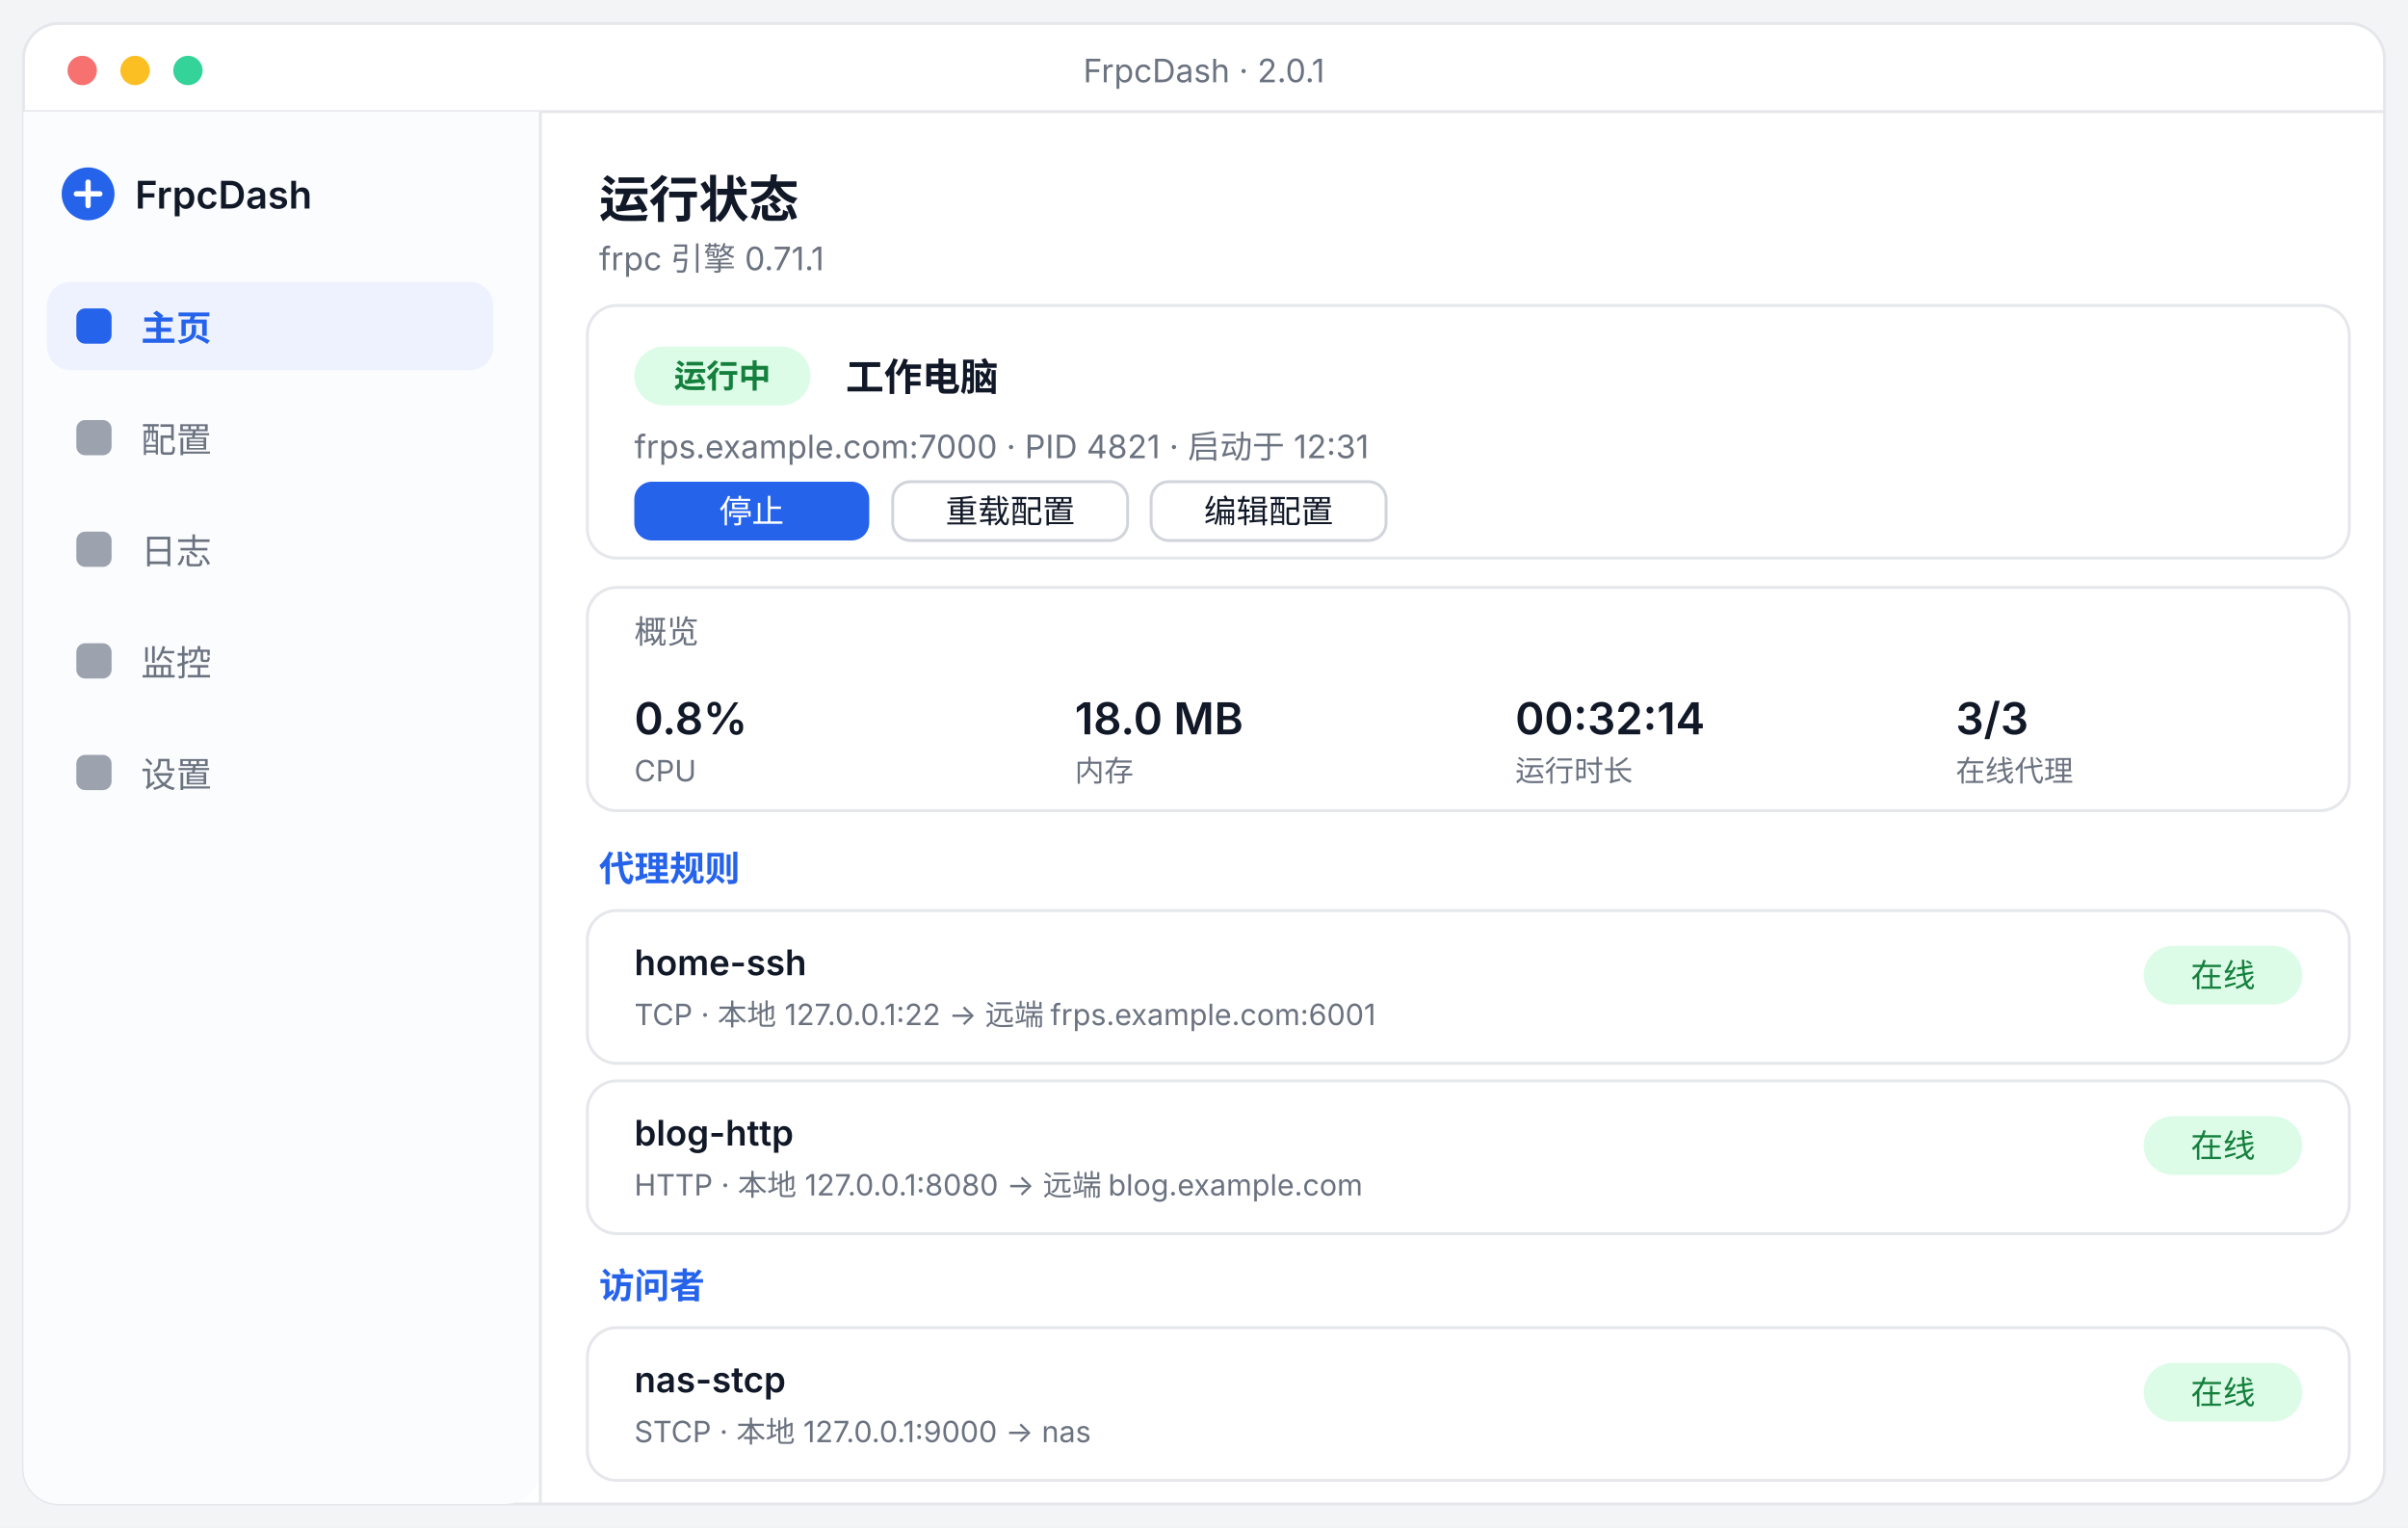
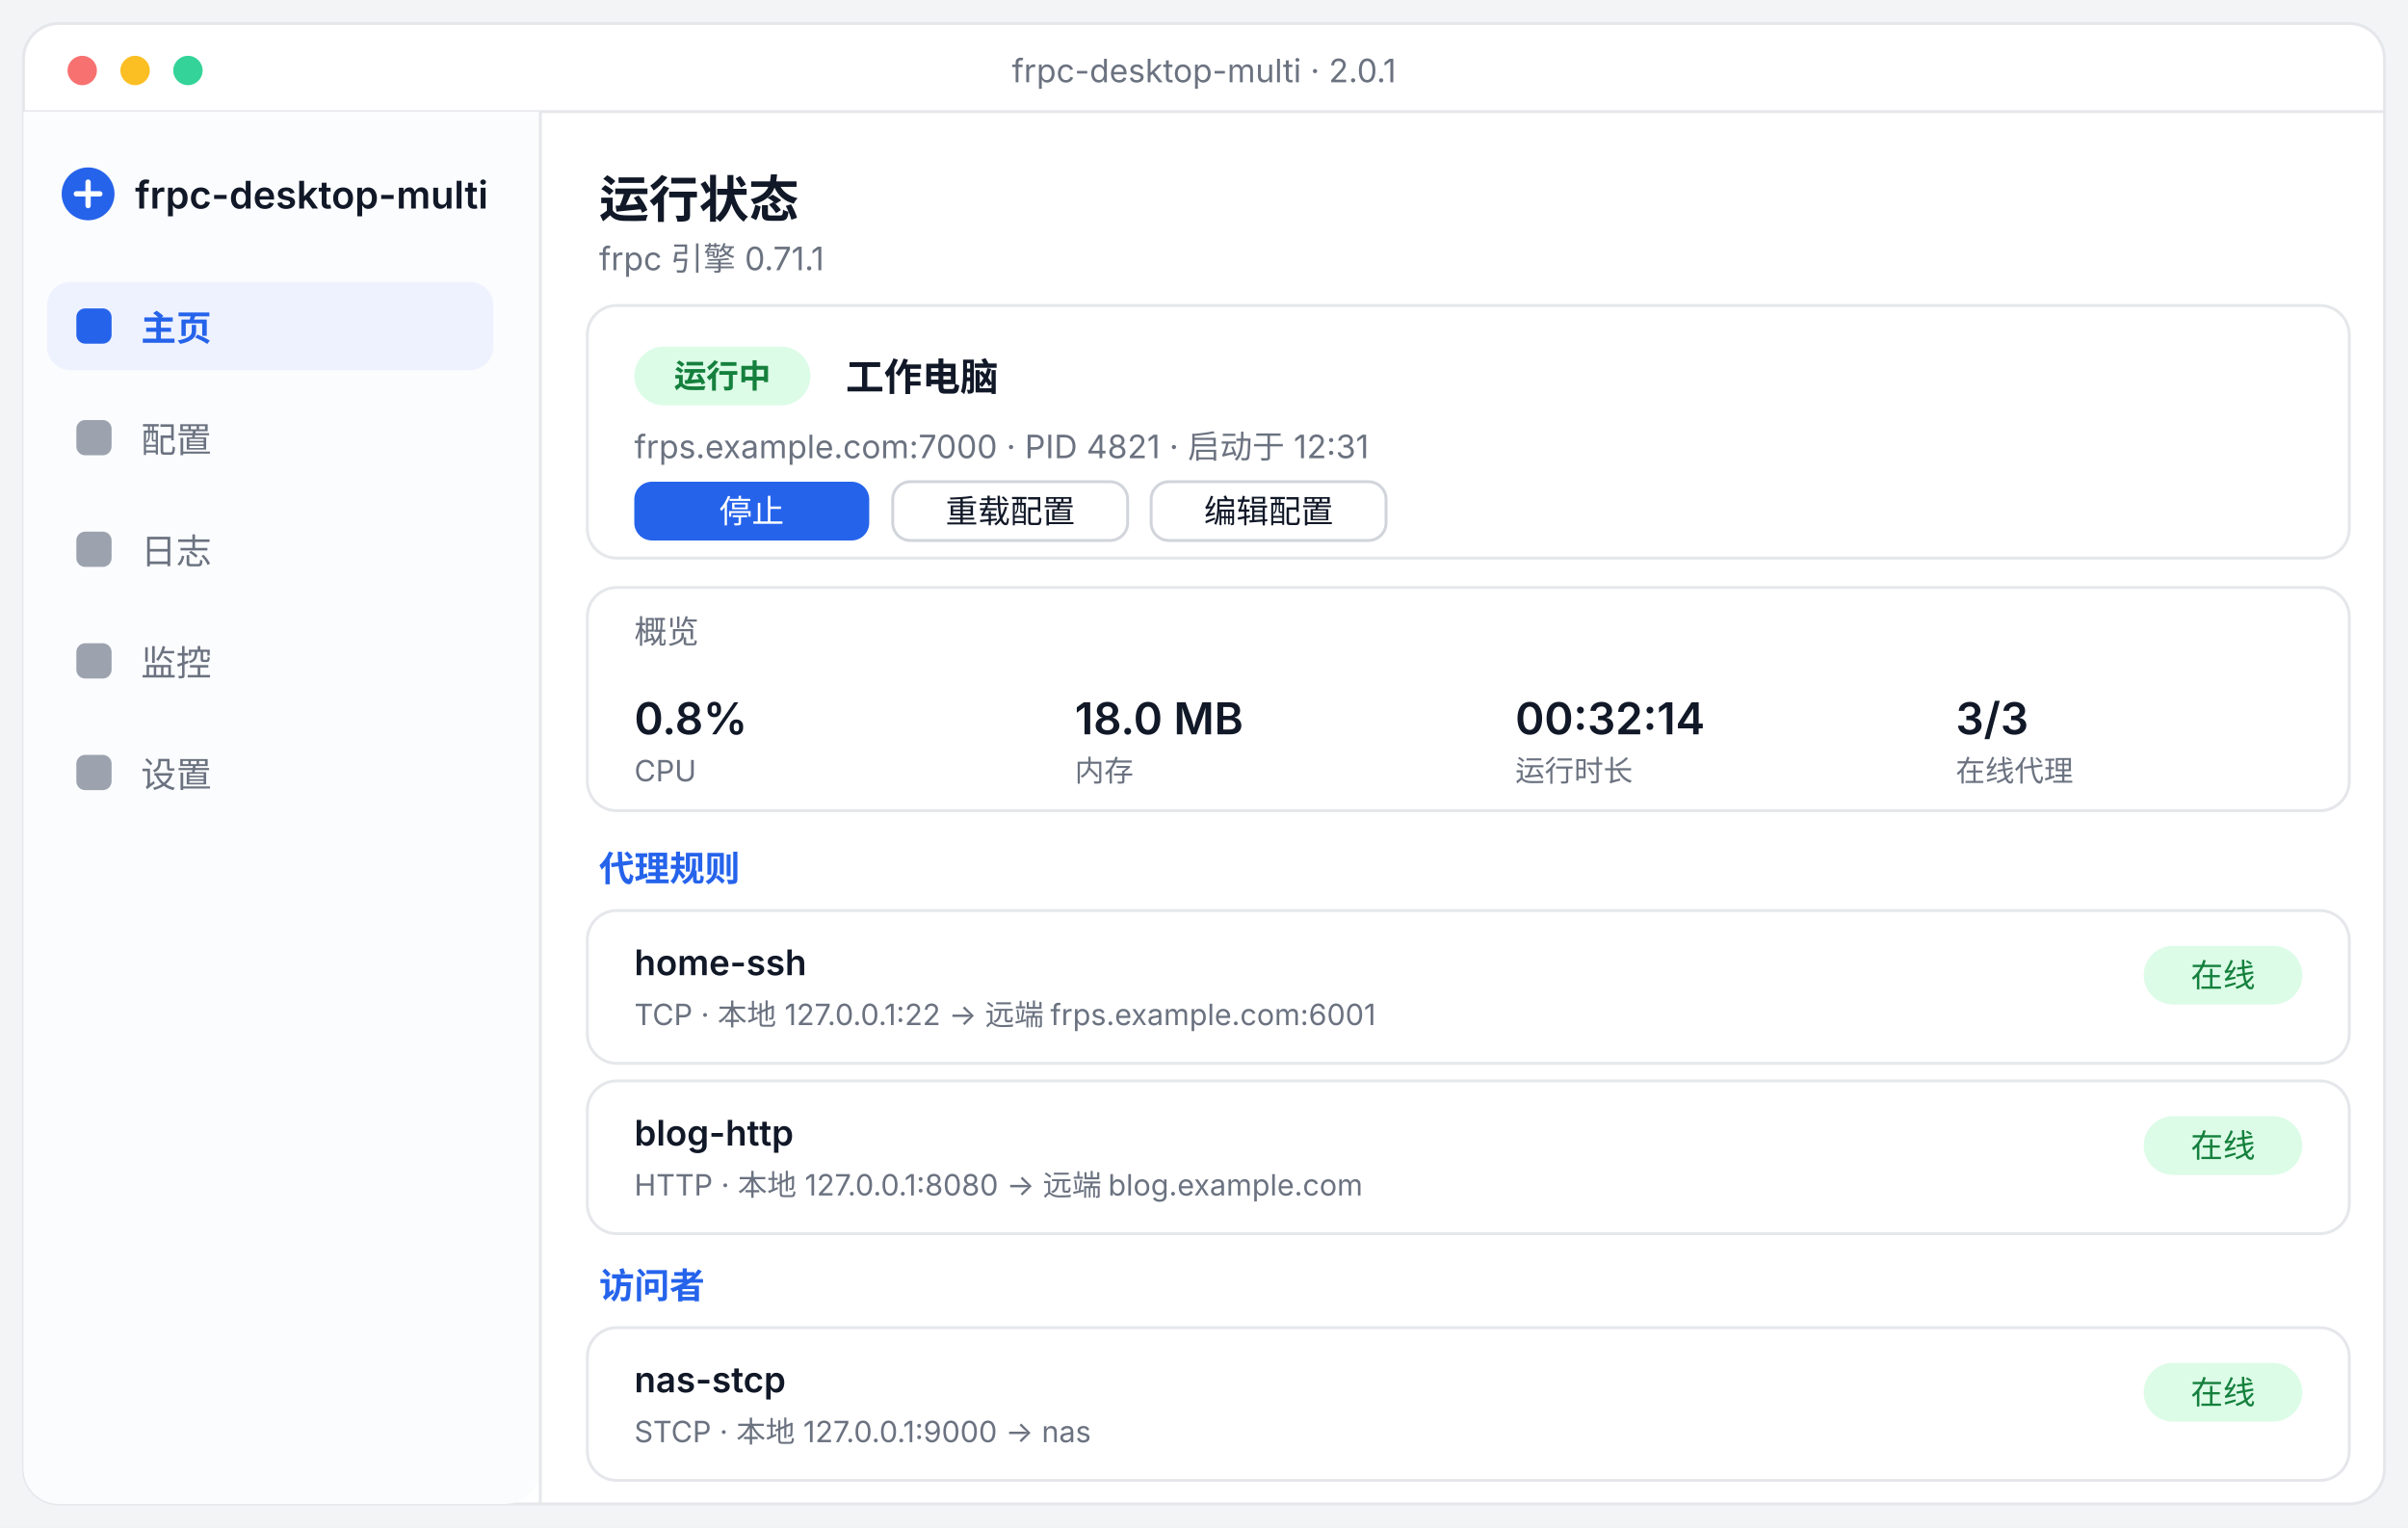
- <svg xmlns="http://www.w3.org/2000/svg" font-family="-apple-system, Segoe UI, PingFang SC, Microsoft YaHei, sans-serif" viewBox="0 0 820 520" width="820" height="520" role="img" aria-label="FrpcDash 桌面端主页">
+ <svg xmlns="http://www.w3.org/2000/svg" font-family="-apple-system, Segoe UI, PingFang SC, Microsoft YaHei, sans-serif" viewBox="0 0 820 520" width="820" height="520" role="img" aria-label="frpc-desktop-multi 桌面端主页">
  <defs>
  </defs>
  <rect width="820" height="520" fill="#f3f4f6" />
  <rect x="8" y="8" width="804" height="504" rx="12" fill="#ffffff" stroke="#e5e7eb" />
  <circle cx="28" cy="24" r="5" fill="#f87171" />
  <circle cx="46" cy="24" r="5" fill="#fbbf24" />
  <circle cx="64" cy="24" r="5" fill="#34d399" />
-   <text fill="#6b7280" x="410" y="28" font-size="11" text-anchor="middle">FrpcDash · 2.0.1</text>
+   <text fill="#6b7280" x="410" y="28" font-size="11" text-anchor="middle">frpc-desktop-multi · 2.0.1</text>
  <line x1="8" y1="38" x2="812" y2="38" stroke="#e5e7eb" />
  <path d="M8 38h176v462a12 12 0 0 1-12 12H20a12 12 0 0 1-12-12V38z" fill="#fbfcfd" />
  <line x1="184" y1="38" x2="184" y2="512" stroke="#e5e7eb" />
  <circle cx="30" cy="66" r="9" fill="#2563eb" />
  <path d="M26 66h8M30 62v8" stroke="#ffffff" stroke-width="1.8" stroke-linecap="round" />
-   <text fill="#111827" x="46" y="71" font-size="13" font-weight="600">FrpcDash</text>
+   <text fill="#111827" x="46" y="71" font-size="13" font-weight="600">frpc-desktop-multi</text>
  <rect x="16" y="96" width="152" height="30" rx="8" fill="#eef2ff" />
  <rect x="26" y="105" width="12" height="12" rx="3" fill="#2563eb" />
  <text fill="#2563eb" x="48" y="116" font-size="12" font-weight="600">主页</text>
  <rect x="26" y="143" width="12" height="12" rx="3" fill="#9ca3af" />
  <text fill="#6b7280" x="48" y="154" font-size="12">配置</text>
  <rect x="26" y="181" width="12" height="12" rx="3" fill="#9ca3af" />
  <text fill="#6b7280" x="48" y="192" font-size="12">日志</text>
  <rect x="26" y="219" width="12" height="12" rx="3" fill="#9ca3af" />
  <text fill="#6b7280" x="48" y="230" font-size="12">监控</text>
  <rect x="26" y="257" width="12" height="12" rx="3" fill="#9ca3af" />
  <text fill="#6b7280" x="48" y="268" font-size="12">设置</text>
  <text fill="#111827" x="204" y="74" font-size="17" font-weight="600">运行状态</text>
  <text fill="#6b7280" x="204" y="92" font-size="11">frpc 引擎 0.71.1</text>
  <rect x="200" y="104" width="600" height="86" rx="10" fill="#ffffff" stroke="#e5e7eb" />
  <rect x="216" y="118" width="60" height="20" rx="10" fill="#dcfce7" />
  <text x="246" y="132" fill="#15803d" font-size="11" font-weight="600" text-anchor="middle">运行中</text>
  <text fill="#111827" x="288" y="133" font-size="13" font-weight="600">工作电脑</text>
  <text fill="#6b7280" x="216" y="156" font-size="11">frps.example.com:7000 · PID 4821 · 启动于 12:31</text>
  <rect x="216" y="164" width="80" height="20" rx="6" fill="#2563eb" />
  <text x="256" y="178" fill="#ffffff" font-size="11" text-anchor="middle">停止</text>
  <rect x="304" y="164" width="80" height="20" rx="6" fill="#ffffff" stroke="#d1d5db" />
  <text fill="#111827" x="344" y="178" font-size="11" text-anchor="middle">重载配置</text>
  <rect x="392" y="164" width="80" height="20" rx="6" fill="#ffffff" stroke="#d1d5db" />
  <text fill="#111827" x="432" y="178" font-size="11" text-anchor="middle">编辑配置</text>
  <rect x="200" y="200" width="600" height="76" rx="10" fill="#ffffff" stroke="#e5e7eb" />
  <text fill="#6b7280" x="216" y="219" font-size="11">概览</text>
  <text fill="#111827" x="216" y="250" font-size="15" font-weight="600">0.8%</text>
  <text fill="#6b7280" x="216" y="266" font-size="10">CPU</text>
  <text fill="#111827" x="366" y="250" font-size="15" font-weight="600">18.0 MB</text>
  <text fill="#6b7280" x="366" y="266" font-size="10">内存</text>
  <text fill="#111827" x="516" y="250" font-size="15" font-weight="600">00:32:14</text>
  <text fill="#6b7280" x="516" y="266" font-size="10">运行时长</text>
  <text fill="#111827" x="666" y="250" font-size="15" font-weight="600">3/3</text>
  <text fill="#6b7280" x="666" y="266" font-size="10">在线代理</text>
  <text fill="#2563eb" x="204" y="300" font-size="12" font-weight="600">代理规则</text>
  <rect x="200" y="310" width="600" height="52" rx="10" fill="#ffffff" stroke="#e5e7eb" />
  <text fill="#111827" x="216" y="332" font-size="12" font-weight="600">home-ssh</text>
  <text fill="#6b7280" x="216" y="349" font-size="10">TCP · 本地 127.0.0.1:22 → 远端 frps.example.com:6001</text>
  <rect x="730" y="322" width="54" height="20" rx="10" fill="#dcfce7" />
  <text x="757" y="336" fill="#15803d" font-size="11" text-anchor="middle">在线</text>
  <rect x="200" y="368" width="600" height="52" rx="10" fill="#ffffff" stroke="#e5e7eb" />
  <text fill="#111827" x="216" y="390" font-size="12" font-weight="600">blog-http</text>
  <text fill="#6b7280" x="216" y="407" font-size="10">HTTP · 本地 127.0.0.1:8080 → 远端 blog.example.com</text>
  <rect x="730" y="380" width="54" height="20" rx="10" fill="#dcfce7" />
  <text x="757" y="394" fill="#15803d" font-size="11" text-anchor="middle">在线</text>
  <text fill="#2563eb" x="204" y="442" font-size="12" font-weight="600">访问者</text>
  <rect x="200" y="452" width="600" height="52" rx="10" fill="#ffffff" stroke="#e5e7eb" />
  <text fill="#111827" x="216" y="474" font-size="12" font-weight="600">nas-stcp</text>
  <text fill="#6b7280" x="216" y="491" font-size="10">STCP · 本地 127.0.0.1:9000 → nas</text>
  <rect x="730" y="464" width="54" height="20" rx="10" fill="#dcfce7" />
  <text x="757" y="478" fill="#15803d" font-size="11" text-anchor="middle">在线</text>
</svg>
